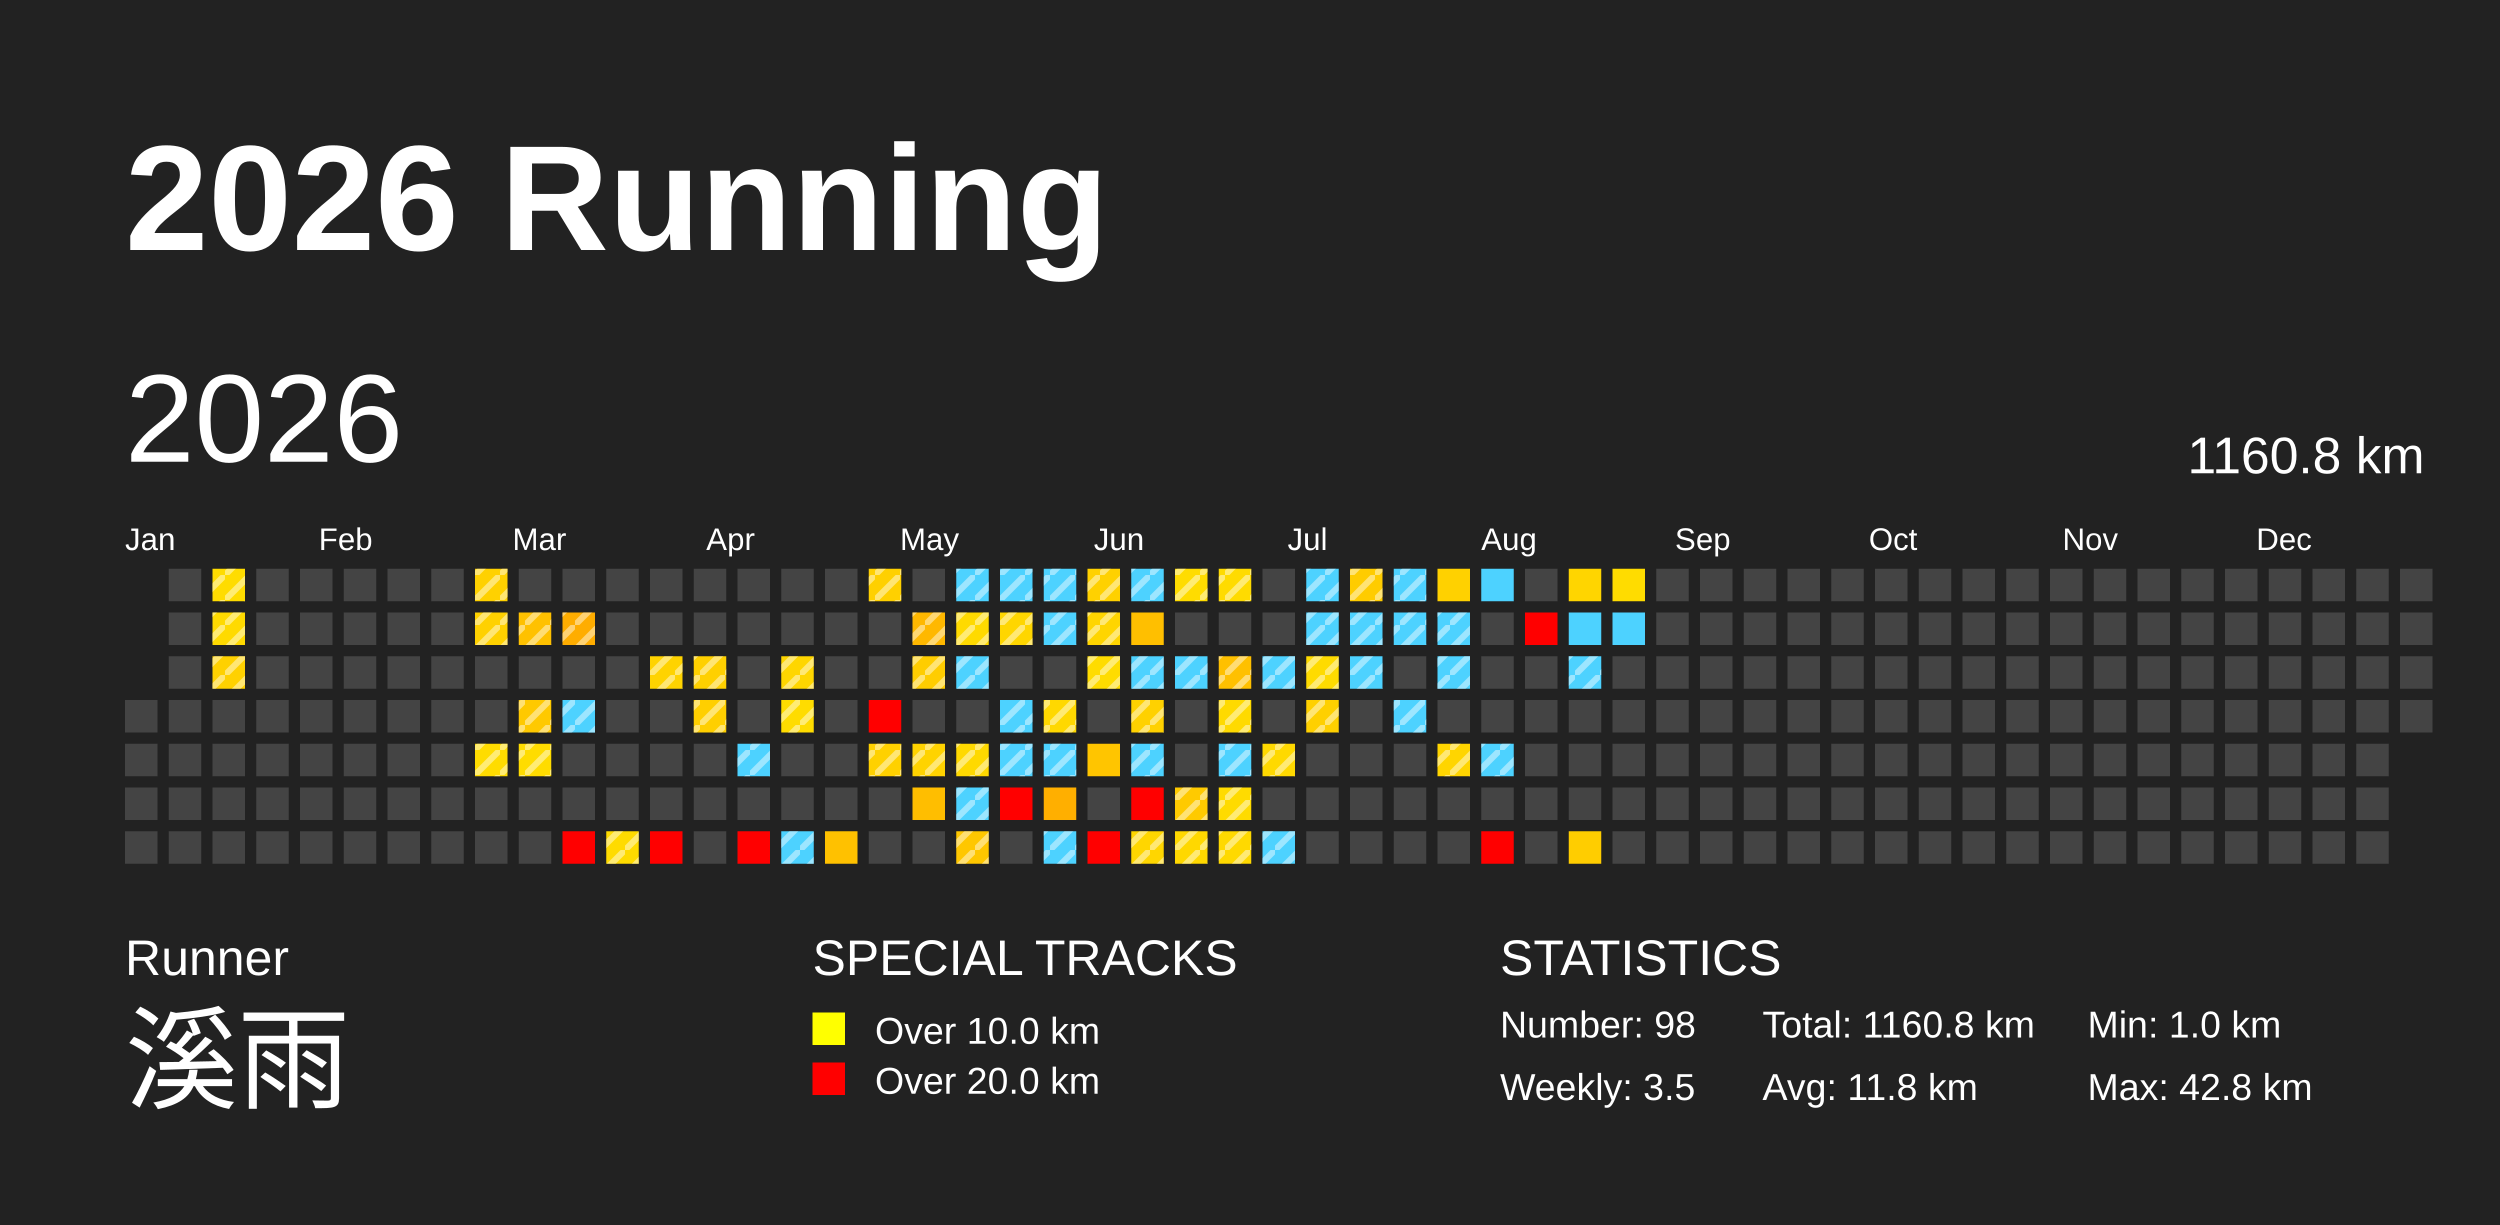
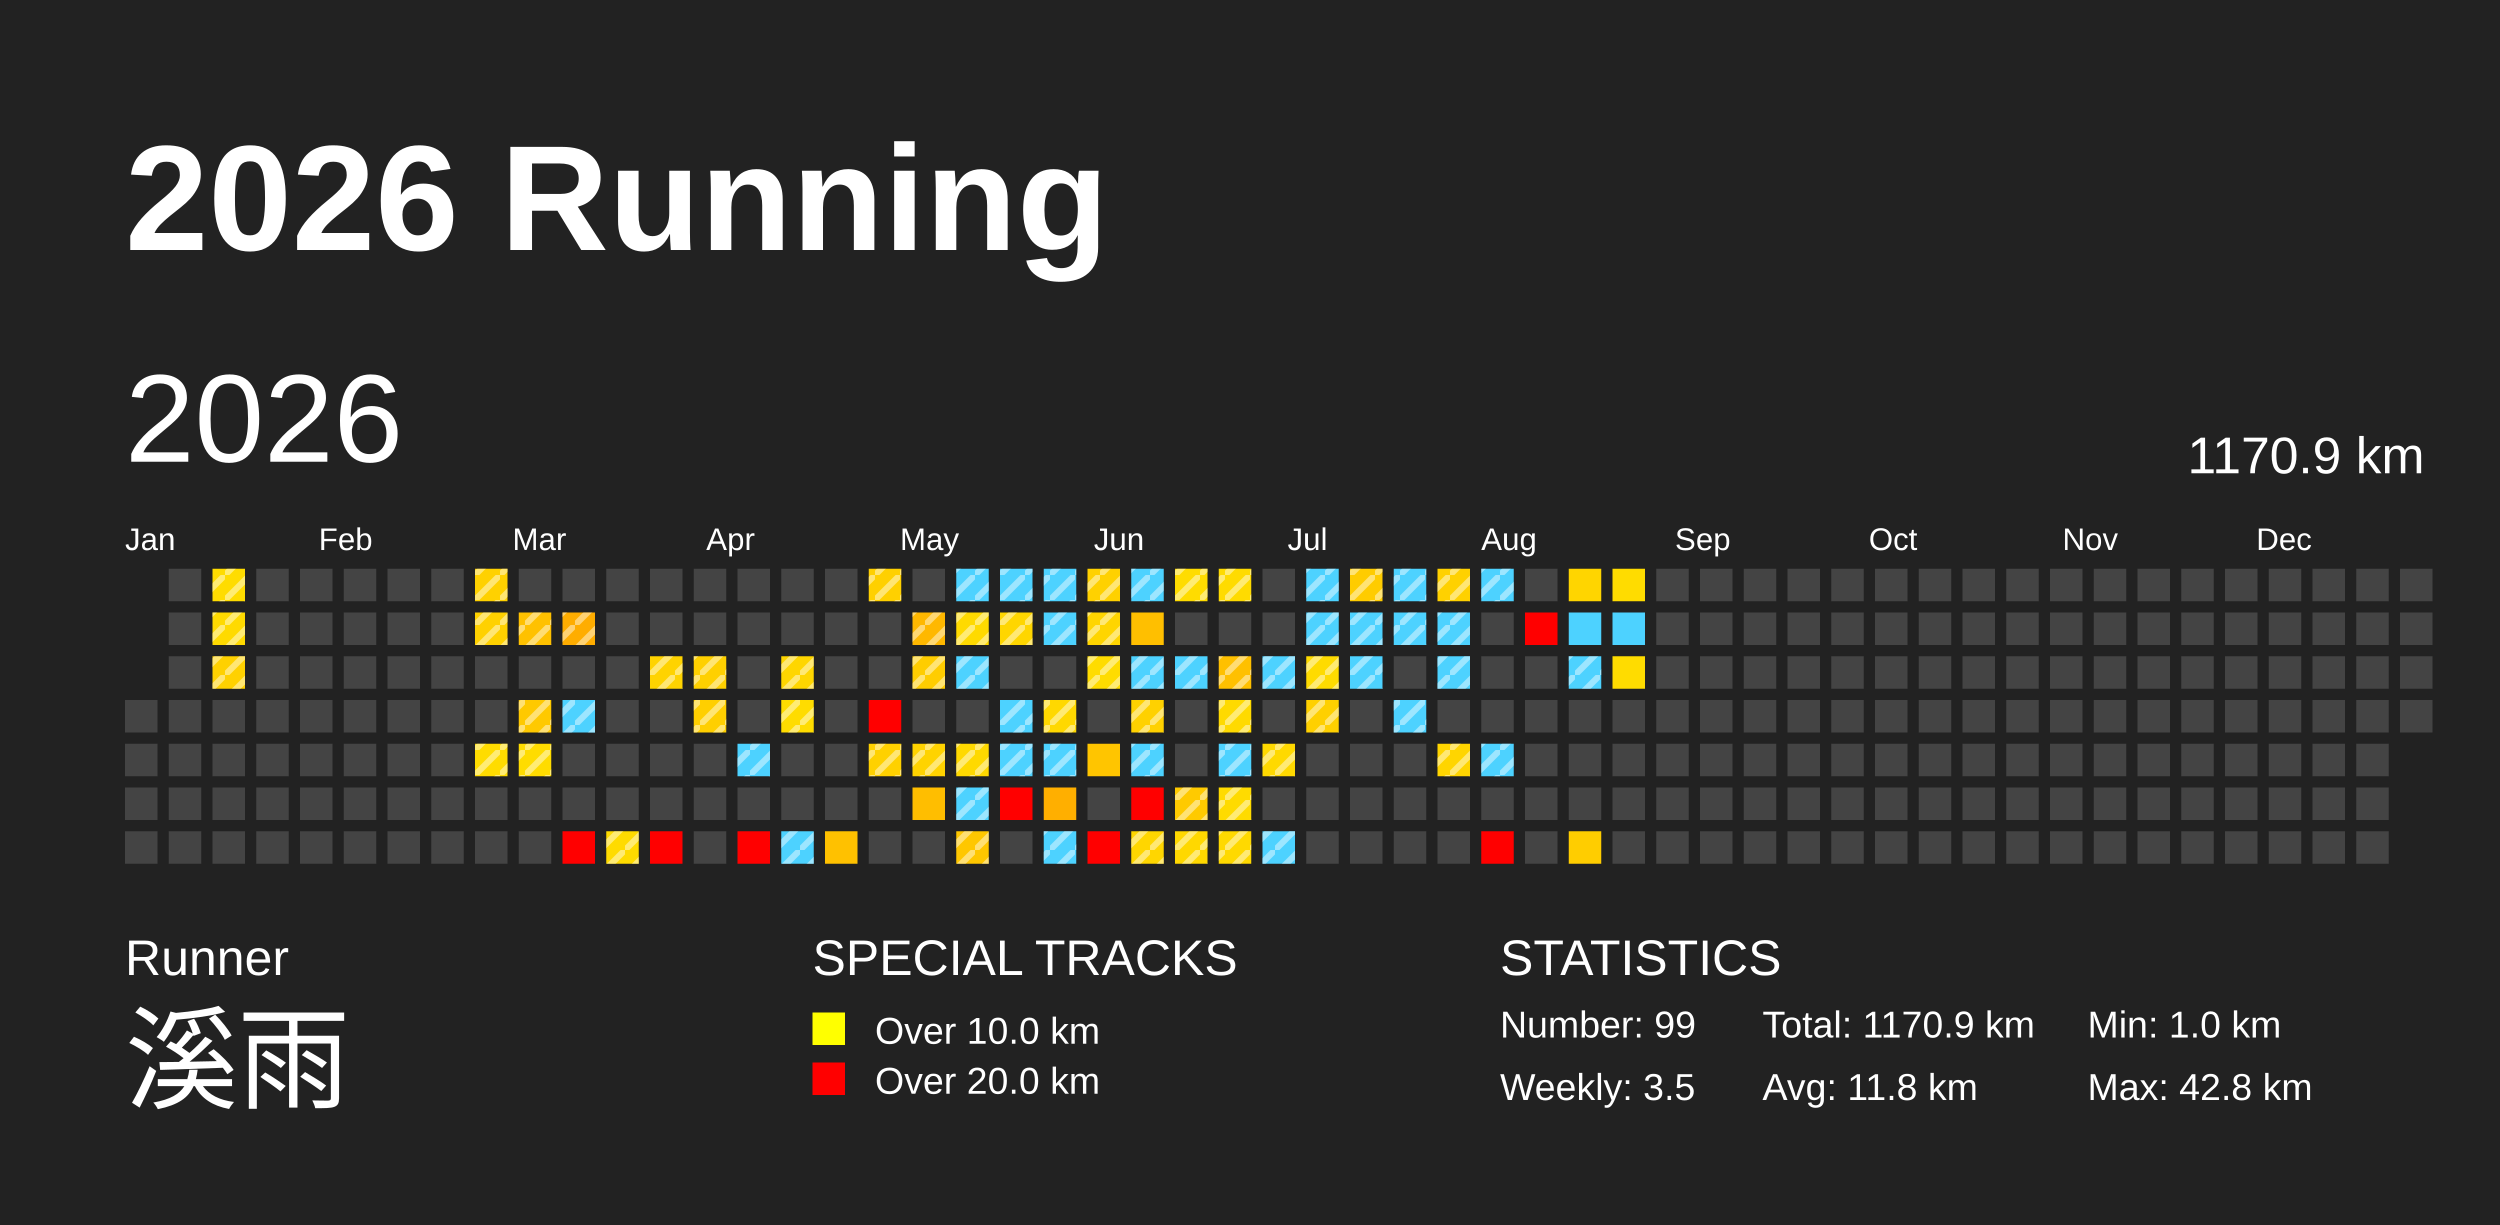
<svg xmlns="http://www.w3.org/2000/svg" baseProfile="full" height="98mm" version="1.1" viewBox="0,0,200,98" width="200mm">
  <defs>
    <pattern height="2" id="indoor-stripe" patternUnits="userSpaceOnUse" width="2">
      <line stroke="white" stroke-opacity="0.45" stroke-width="0.5" x1="0" x2="2" y1="2" y2="0" />
    </pattern>
  </defs>
  <rect fill="#222222" height="98" width="200" x="0" y="0" />
  <text fill="#FFFFFF" style="font-size:12px; font-family:Arial; font-weight:bold;" x="10" y="20">2026 Running</text>
  <text fill="#FFFFFF" style="font-size:4px; font-family:Arial" x="10" y="78">Runner</text>
  <text fill="#FFFFFF" style="font-size:9px; font-family:Arial" x="10" y="88">溪雨</text>
  <text fill="#FFFFFF" style="font-size:4px; font-family:Arial" x="65" y="78">SPECIAL TRACKS</text>
  <rect fill="yellow" height="2.6" width="2.6" x="65" y="81" />
  <text fill="#FFFFFF" style="font-size:3px; font-family:Arial" x="70" y="83.5">Over 10.0 km</text>
  <rect fill="red" height="2.6" width="2.6" x="65" y="85" />
  <text fill="#FFFFFF" style="font-size:3px; font-family:Arial" x="70" y="87.5">Over 20.0 km</text>
  <text fill="#FFFFFF" style="font-size:4px; font-family:Arial" x="120" y="78">STATISTICS</text>
-   <text fill="#FFFFFF" style="font-size:3px; font-family:Arial" x="120" y="83">Number: 98</text>
+   <text fill="#FFFFFF" style="font-size:3px; font-family:Arial" x="120" y="83">Number: 99</text>
  <text fill="#FFFFFF" style="font-size:3px; font-family:Arial" x="120" y="88">Weekly: 3.5</text>
-   <text fill="#FFFFFF" style="font-size:3px; font-family:Arial" x="141" y="83">Total: 1160.8 km</text>
+   <text fill="#FFFFFF" style="font-size:3px; font-family:Arial" x="141" y="83">Total: 1170.9 km</text>
  <text fill="#FFFFFF" style="font-size:3px; font-family:Arial" x="141" y="88">Avg: 11.8 km</text>
  <text fill="#FFFFFF" style="font-size:3px; font-family:Arial" x="167" y="83">Min: 1.0 km</text>
  <text fill="#FFFFFF" style="font-size:3px; font-family:Arial" x="167" y="88">Max: 42.8 km</text>
  <text dominant-baseline="hanging" fill="#FFFFFF" style="font-size:10.0px; font-family:Arial;" x="10" y="30">2026</text>
-   <text dominant-baseline="hanging" fill="#FFFFFF" style="font-size:4.125px; font-family:Arial;" x="175" y="35">1160.8 km</text>
+   <text dominant-baseline="hanging" fill="#FFFFFF" style="font-size:4.125px; font-family:Arial;" x="175" y="35">1170.9 km</text>
  <text fill="#FFFFFF" style="font-size:2.5px; font-family:Arial" x="10.0" y="44">Jan</text>
  <text fill="#FFFFFF" style="font-size:2.5px; font-family:Arial" x="25.5" y="44">Feb</text>
  <text fill="#FFFFFF" style="font-size:2.5px; font-family:Arial" x="41.0" y="44">Mar</text>
  <text fill="#FFFFFF" style="font-size:2.5px; font-family:Arial" x="56.5" y="44">Apr</text>
  <text fill="#FFFFFF" style="font-size:2.5px; font-family:Arial" x="72.0" y="44">May</text>
  <text fill="#FFFFFF" style="font-size:2.5px; font-family:Arial" x="87.5" y="44">Jun</text>
  <text fill="#FFFFFF" style="font-size:2.5px; font-family:Arial" x="103.0" y="44">Jul</text>
  <text fill="#FFFFFF" style="font-size:2.5px; font-family:Arial" x="118.5" y="44">Aug</text>
  <text fill="#FFFFFF" style="font-size:2.5px; font-family:Arial" x="134.0" y="44">Sep</text>
  <text fill="#FFFFFF" style="font-size:2.5px; font-family:Arial" x="149.5" y="44">Oct</text>
  <text fill="#FFFFFF" style="font-size:2.5px; font-family:Arial" x="165.0" y="44">Nov</text>
  <text fill="#FFFFFF" style="font-size:2.5px; font-family:Arial" x="180.5" y="44">Dec</text>
  <rect fill="#444444" height="2.6" width="2.6" x="10.0" y="56.0" />
  <rect fill="#444444" height="2.6" width="2.6" x="10.0" y="59.5" />
  <rect fill="#444444" height="2.6" width="2.6" x="10.0" y="63.0" />
  <rect fill="#444444" height="2.6" width="2.6" x="10.0" y="66.5" />
  <rect fill="#444444" height="2.6" width="2.6" x="13.5" y="45.5" />
  <rect fill="#444444" height="2.6" width="2.6" x="13.5" y="49.0" />
  <rect fill="#444444" height="2.6" width="2.6" x="13.5" y="52.5" />
  <rect fill="#444444" height="2.6" width="2.6" x="13.5" y="56.0" />
  <rect fill="#444444" height="2.6" width="2.6" x="13.5" y="59.5" />
  <rect fill="#444444" height="2.6" width="2.6" x="13.5" y="63.0" />
  <rect fill="#444444" height="2.6" width="2.6" x="13.5" y="66.5" />
  <rect fill="#ffdc00" height="2.6" width="2.6" x="17.0" y="45.5" />
  <rect fill="url(#indoor-stripe)" height="2.6" style="pointer-events: none;" width="2.6" x="17.0" y="45.5" />
  <rect fill="#ffda00" height="2.6" width="2.6" x="17.0" y="49.0" />
  <rect fill="url(#indoor-stripe)" height="2.6" style="pointer-events: none;" width="2.6" x="17.0" y="49.0" />
  <rect fill="#ffd100" height="2.6" width="2.6" x="17.0" y="52.5" />
  <rect fill="url(#indoor-stripe)" height="2.6" style="pointer-events: none;" width="2.6" x="17.0" y="52.5" />
  <rect fill="#444444" height="2.6" width="2.6" x="17.0" y="56.0" />
  <rect fill="#444444" height="2.6" width="2.6" x="17.0" y="59.5" />
  <rect fill="#444444" height="2.6" width="2.6" x="17.0" y="63.0" />
  <rect fill="#444444" height="2.6" width="2.6" x="17.0" y="66.5" />
  <rect fill="#444444" height="2.6" width="2.6" x="20.5" y="45.5" />
  <rect fill="#444444" height="2.6" width="2.6" x="20.5" y="49.0" />
  <rect fill="#444444" height="2.6" width="2.6" x="20.5" y="52.5" />
  <rect fill="#444444" height="2.6" width="2.6" x="20.5" y="56.0" />
  <rect fill="#444444" height="2.6" width="2.6" x="20.5" y="59.5" />
  <rect fill="#444444" height="2.6" width="2.6" x="20.5" y="63.0" />
  <rect fill="#444444" height="2.6" width="2.6" x="20.5" y="66.5" />
  <rect fill="#444444" height="2.6" width="2.6" x="24.0" y="45.5" />
  <rect fill="#444444" height="2.6" width="2.6" x="24.0" y="49.0" />
  <rect fill="#444444" height="2.6" width="2.6" x="24.0" y="52.5" />
  <rect fill="#444444" height="2.6" width="2.6" x="24.0" y="56.0" />
  <rect fill="#444444" height="2.6" width="2.6" x="24.0" y="59.5" />
  <rect fill="#444444" height="2.6" width="2.6" x="24.0" y="63.0" />
  <rect fill="#444444" height="2.6" width="2.6" x="24.0" y="66.5" />
  <rect fill="#444444" height="2.6" width="2.6" x="27.5" y="45.5" />
  <rect fill="#444444" height="2.6" width="2.6" x="27.5" y="49.0" />
  <rect fill="#444444" height="2.6" width="2.6" x="27.5" y="52.5" />
  <rect fill="#444444" height="2.6" width="2.6" x="27.5" y="56.0" />
  <rect fill="#444444" height="2.6" width="2.6" x="27.5" y="59.5" />
  <rect fill="#444444" height="2.6" width="2.6" x="27.5" y="63.0" />
  <rect fill="#444444" height="2.6" width="2.6" x="27.5" y="66.5" />
  <rect fill="#444444" height="2.6" width="2.6" x="31.0" y="45.5" />
  <rect fill="#444444" height="2.6" width="2.6" x="31.0" y="49.0" />
  <rect fill="#444444" height="2.6" width="2.6" x="31.0" y="52.5" />
  <rect fill="#444444" height="2.6" width="2.6" x="31.0" y="56.0" />
  <rect fill="#444444" height="2.6" width="2.6" x="31.0" y="59.5" />
  <rect fill="#444444" height="2.6" width="2.6" x="31.0" y="63.0" />
  <rect fill="#444444" height="2.6" width="2.6" x="31.0" y="66.5" />
  <rect fill="#444444" height="2.6" width="2.6" x="34.5" y="45.5" />
  <rect fill="#444444" height="2.6" width="2.6" x="34.5" y="49.0" />
  <rect fill="#444444" height="2.6" width="2.6" x="34.5" y="52.5" />
  <rect fill="#444444" height="2.6" width="2.6" x="34.5" y="56.0" />
  <rect fill="#444444" height="2.6" width="2.6" x="34.5" y="59.5" />
  <rect fill="#444444" height="2.6" width="2.6" x="34.5" y="63.0" />
  <rect fill="#444444" height="2.6" width="2.6" x="34.5" y="66.5" />
  <rect fill="#ffd100" height="2.6" width="2.6" x="38.0" y="45.5" />
  <rect fill="url(#indoor-stripe)" height="2.6" style="pointer-events: none;" width="2.6" x="38.0" y="45.5" />
  <rect fill="#ffd100" height="2.6" width="2.6" x="38.0" y="49.0" />
  <rect fill="url(#indoor-stripe)" height="2.6" style="pointer-events: none;" width="2.6" x="38.0" y="49.0" />
  <rect fill="#444444" height="2.6" width="2.6" x="38.0" y="52.5" />
  <rect fill="#444444" height="2.6" width="2.6" x="38.0" y="56.0" />
  <rect fill="#ffdc00" height="2.6" width="2.6" x="38.0" y="59.5" />
  <rect fill="url(#indoor-stripe)" height="2.6" style="pointer-events: none;" width="2.6" x="38.0" y="59.5" />
  <rect fill="#444444" height="2.6" width="2.6" x="38.0" y="63.0" />
  <rect fill="#444444" height="2.6" width="2.6" x="38.0" y="66.5" />
  <rect fill="#444444" height="2.6" width="2.6" x="41.5" y="45.5" />
  <rect fill="#ffc100" height="2.6" width="2.6" x="41.5" y="49.0" />
  <rect fill="url(#indoor-stripe)" height="2.6" style="pointer-events: none;" width="2.6" x="41.5" y="49.0" />
  <rect fill="#444444" height="2.6" width="2.6" x="41.5" y="52.5" />
  <rect fill="#ffc900" height="2.6" width="2.6" x="41.5" y="56.0" />
  <rect fill="url(#indoor-stripe)" height="2.6" style="pointer-events: none;" width="2.6" x="41.5" y="56.0" />
  <rect fill="#ffdc00" height="2.6" width="2.6" x="41.5" y="59.5" />
  <rect fill="url(#indoor-stripe)" height="2.6" style="pointer-events: none;" width="2.6" x="41.5" y="59.5" />
  <rect fill="#444444" height="2.6" width="2.6" x="41.5" y="63.0" />
  <rect fill="#444444" height="2.6" width="2.6" x="41.5" y="66.5" />
  <rect fill="#444444" height="2.6" width="2.6" x="45.0" y="45.5" />
  <rect fill="#ffad00" height="2.6" width="2.6" x="45.0" y="49.0" />
  <rect fill="url(#indoor-stripe)" height="2.6" style="pointer-events: none;" width="2.6" x="45.0" y="49.0" />
  <rect fill="#444444" height="2.6" width="2.6" x="45.0" y="52.5" />
  <rect fill="#4dd2ff" height="2.6" width="2.6" x="45.0" y="56.0" />
  <rect fill="url(#indoor-stripe)" height="2.6" style="pointer-events: none;" width="2.6" x="45.0" y="56.0" />
  <rect fill="#444444" height="2.6" width="2.6" x="45.0" y="59.5" />
  <rect fill="#444444" height="2.6" width="2.6" x="45.0" y="63.0" />
  <rect fill="red" height="2.6" width="2.6" x="45.0" y="66.5" />
  <rect fill="#444444" height="2.6" width="2.6" x="48.5" y="45.5" />
  <rect fill="#444444" height="2.6" width="2.6" x="48.5" y="49.0" />
  <rect fill="#444444" height="2.6" width="2.6" x="48.5" y="52.5" />
  <rect fill="#444444" height="2.6" width="2.6" x="48.5" y="56.0" />
  <rect fill="#444444" height="2.6" width="2.6" x="48.5" y="59.5" />
  <rect fill="#444444" height="2.6" width="2.6" x="48.5" y="63.0" />
  <rect fill="#ffdb00" height="2.6" width="2.6" x="48.5" y="66.5" />
  <rect fill="url(#indoor-stripe)" height="2.6" style="pointer-events: none;" width="2.6" x="48.5" y="66.5" />
  <rect fill="#444444" height="2.6" width="2.6" x="52.0" y="45.5" />
  <rect fill="#444444" height="2.6" width="2.6" x="52.0" y="49.0" />
  <rect fill="#ffd300" height="2.6" width="2.6" x="52.0" y="52.5" />
  <rect fill="url(#indoor-stripe)" height="2.6" style="pointer-events: none;" width="2.6" x="52.0" y="52.5" />
  <rect fill="#444444" height="2.6" width="2.6" x="52.0" y="56.0" />
  <rect fill="#444444" height="2.6" width="2.6" x="52.0" y="59.5" />
  <rect fill="#444444" height="2.6" width="2.6" x="52.0" y="63.0" />
  <rect fill="red" height="2.6" width="2.6" x="52.0" y="66.5" />
  <rect fill="#444444" height="2.6" width="2.6" x="55.5" y="45.5" />
  <rect fill="#444444" height="2.6" width="2.6" x="55.5" y="49.0" />
  <rect fill="#ffd000" height="2.6" width="2.6" x="55.5" y="52.5" />
  <rect fill="url(#indoor-stripe)" height="2.6" style="pointer-events: none;" width="2.6" x="55.5" y="52.5" />
  <rect fill="#ffcf00" height="2.6" width="2.6" x="55.5" y="56.0" />
  <rect fill="url(#indoor-stripe)" height="2.6" style="pointer-events: none;" width="2.6" x="55.5" y="56.0" />
  <rect fill="#444444" height="2.6" width="2.6" x="55.5" y="59.5" />
  <rect fill="#444444" height="2.6" width="2.6" x="55.5" y="63.0" />
  <rect fill="#444444" height="2.6" width="2.6" x="55.5" y="66.5" />
  <rect fill="#444444" height="2.6" width="2.6" x="59.0" y="45.5" />
  <rect fill="#444444" height="2.6" width="2.6" x="59.0" y="49.0" />
  <rect fill="#444444" height="2.6" width="2.6" x="59.0" y="52.5" />
  <rect fill="#444444" height="2.6" width="2.6" x="59.0" y="56.0" />
  <rect fill="#4dd2ff" height="2.6" width="2.6" x="59.0" y="59.5" />
  <rect fill="url(#indoor-stripe)" height="2.6" style="pointer-events: none;" width="2.6" x="59.0" y="59.5" />
  <rect fill="#444444" height="2.6" width="2.6" x="59.0" y="63.0" />
  <rect fill="red" height="2.6" width="2.6" x="59.0" y="66.5" />
  <rect fill="#444444" height="2.6" width="2.6" x="62.5" y="45.5" />
  <rect fill="#444444" height="2.6" width="2.6" x="62.5" y="49.0" />
  <rect fill="#ffd600" height="2.6" width="2.6" x="62.5" y="52.5" />
  <rect fill="url(#indoor-stripe)" height="2.6" style="pointer-events: none;" width="2.6" x="62.5" y="52.5" />
  <rect fill="#ffdc00" height="2.6" width="2.6" x="62.5" y="56.0" />
  <rect fill="url(#indoor-stripe)" height="2.6" style="pointer-events: none;" width="2.6" x="62.5" y="56.0" />
  <rect fill="#444444" height="2.6" width="2.6" x="62.5" y="59.5" />
  <rect fill="#444444" height="2.6" width="2.6" x="62.5" y="63.0" />
  <rect fill="#4dd2ff" height="2.6" width="2.6" x="62.5" y="66.5" />
  <rect fill="url(#indoor-stripe)" height="2.6" style="pointer-events: none;" width="2.6" x="62.5" y="66.5" />
  <rect fill="#444444" height="2.6" width="2.6" x="66.0" y="45.5" />
  <rect fill="#444444" height="2.6" width="2.6" x="66.0" y="49.0" />
  <rect fill="#444444" height="2.6" width="2.6" x="66.0" y="52.5" />
  <rect fill="#444444" height="2.6" width="2.6" x="66.0" y="56.0" />
  <rect fill="#444444" height="2.6" width="2.6" x="66.0" y="59.5" />
  <rect fill="#444444" height="2.6" width="2.6" x="66.0" y="63.0" />
  <rect fill="#ffc100" height="2.6" width="2.6" x="66.0" y="66.5" />
  <rect fill="#ffd000" height="2.6" width="2.6" x="69.5" y="45.5" />
  <rect fill="url(#indoor-stripe)" height="2.6" style="pointer-events: none;" width="2.6" x="69.5" y="45.5" />
  <rect fill="#444444" height="2.6" width="2.6" x="69.5" y="49.0" />
  <rect fill="#444444" height="2.6" width="2.6" x="69.5" y="52.5" />
  <rect fill="red" height="2.6" width="2.6" x="69.5" y="56.0" />
  <rect fill="#ffd100" height="2.6" width="2.6" x="69.5" y="59.5" />
  <rect fill="url(#indoor-stripe)" height="2.6" style="pointer-events: none;" width="2.6" x="69.5" y="59.5" />
  <rect fill="#444444" height="2.6" width="2.6" x="69.5" y="63.0" />
  <rect fill="#444444" height="2.6" width="2.6" x="69.5" y="66.5" />
  <rect fill="#444444" height="2.6" width="2.6" x="73.0" y="45.5" />
  <rect fill="#ffb800" height="2.6" width="2.6" x="73.0" y="49.0" />
  <rect fill="url(#indoor-stripe)" height="2.6" style="pointer-events: none;" width="2.6" x="73.0" y="49.0" />
  <rect fill="#ffcd00" height="2.6" width="2.6" x="73.0" y="52.5" />
  <rect fill="url(#indoor-stripe)" height="2.6" style="pointer-events: none;" width="2.6" x="73.0" y="52.5" />
  <rect fill="#444444" height="2.6" width="2.6" x="73.0" y="56.0" />
  <rect fill="#ffd300" height="2.6" width="2.6" x="73.0" y="59.5" />
  <rect fill="url(#indoor-stripe)" height="2.6" style="pointer-events: none;" width="2.6" x="73.0" y="59.5" />
  <rect fill="#ffbe00" height="2.6" width="2.6" x="73.0" y="63.0" />
  <rect fill="#444444" height="2.6" width="2.6" x="73.0" y="66.5" />
  <rect fill="#4dd2ff" height="2.6" width="2.6" x="76.5" y="45.5" />
  <rect fill="url(#indoor-stripe)" height="2.6" style="pointer-events: none;" width="2.6" x="76.5" y="45.5" />
  <rect fill="#ffda00" height="2.6" width="2.6" x="76.5" y="49.0" />
  <rect fill="url(#indoor-stripe)" height="2.6" style="pointer-events: none;" width="2.6" x="76.5" y="49.0" />
  <rect fill="#4dd2ff" height="2.6" width="2.6" x="76.5" y="52.5" />
  <rect fill="url(#indoor-stripe)" height="2.6" style="pointer-events: none;" width="2.6" x="76.5" y="52.5" />
  <rect fill="#444444" height="2.6" width="2.6" x="76.5" y="56.0" />
  <rect fill="#ffd900" height="2.6" width="2.6" x="76.5" y="59.5" />
  <rect fill="url(#indoor-stripe)" height="2.6" style="pointer-events: none;" width="2.6" x="76.5" y="59.5" />
  <rect fill="#4dd2ff" height="2.6" width="2.6" x="76.5" y="63.0" />
  <rect fill="url(#indoor-stripe)" height="2.6" style="pointer-events: none;" width="2.6" x="76.5" y="63.0" />
  <rect fill="#ffc700" height="2.6" width="2.6" x="76.5" y="66.5" />
  <rect fill="url(#indoor-stripe)" height="2.6" style="pointer-events: none;" width="2.6" x="76.5" y="66.5" />
  <rect fill="#4dd2ff" height="2.6" width="2.6" x="80.0" y="45.5" />
  <rect fill="url(#indoor-stripe)" height="2.6" style="pointer-events: none;" width="2.6" x="80.0" y="45.5" />
  <rect fill="#ffd600" height="2.6" width="2.6" x="80.0" y="49.0" />
  <rect fill="url(#indoor-stripe)" height="2.6" style="pointer-events: none;" width="2.6" x="80.0" y="49.0" />
  <rect fill="#444444" height="2.6" width="2.6" x="80.0" y="52.5" />
  <rect fill="#4dd2ff" height="2.6" width="2.6" x="80.0" y="56.0" />
  <rect fill="url(#indoor-stripe)" height="2.6" style="pointer-events: none;" width="2.6" x="80.0" y="56.0" />
  <rect fill="#4dd2ff" height="2.6" width="2.6" x="80.0" y="59.5" />
  <rect fill="url(#indoor-stripe)" height="2.6" style="pointer-events: none;" width="2.6" x="80.0" y="59.5" />
  <rect fill="red" height="2.6" width="2.6" x="80.0" y="63.0" />
  <rect fill="#444444" height="2.6" width="2.6" x="80.0" y="66.5" />
  <rect fill="#4dd2ff" height="2.6" width="2.6" x="83.5" y="45.5" />
  <rect fill="url(#indoor-stripe)" height="2.6" style="pointer-events: none;" width="2.6" x="83.5" y="45.5" />
  <rect fill="#4dd2ff" height="2.6" width="2.6" x="83.5" y="49.0" />
  <rect fill="url(#indoor-stripe)" height="2.6" style="pointer-events: none;" width="2.6" x="83.5" y="49.0" />
  <rect fill="#444444" height="2.6" width="2.6" x="83.5" y="52.5" />
  <rect fill="#ffd800" height="2.6" width="2.6" x="83.5" y="56.0" />
  <rect fill="url(#indoor-stripe)" height="2.6" style="pointer-events: none;" width="2.6" x="83.5" y="56.0" />
  <rect fill="#4dd2ff" height="2.6" width="2.6" x="83.5" y="59.5" />
  <rect fill="url(#indoor-stripe)" height="2.6" style="pointer-events: none;" width="2.6" x="83.5" y="59.5" />
  <rect fill="#ffaf00" height="2.6" width="2.6" x="83.5" y="63.0" />
  <rect fill="#4dd2ff" height="2.6" width="2.6" x="83.5" y="66.5" />
  <rect fill="url(#indoor-stripe)" height="2.6" style="pointer-events: none;" width="2.6" x="83.5" y="66.5" />
  <rect fill="#ffd100" height="2.6" width="2.6" x="87.0" y="45.5" />
  <rect fill="url(#indoor-stripe)" height="2.6" style="pointer-events: none;" width="2.6" x="87.0" y="45.5" />
  <rect fill="#ffd500" height="2.6" width="2.6" x="87.0" y="49.0" />
  <rect fill="url(#indoor-stripe)" height="2.6" style="pointer-events: none;" width="2.6" x="87.0" y="49.0" />
  <rect fill="#ffdc00" height="2.6" width="2.6" x="87.0" y="52.5" />
  <rect fill="url(#indoor-stripe)" height="2.6" style="pointer-events: none;" width="2.6" x="87.0" y="52.5" />
  <rect fill="#444444" height="2.6" width="2.6" x="87.0" y="56.0" />
  <rect fill="#ffc500" height="2.6" width="2.6" x="87.0" y="59.5" />
  <rect fill="#444444" height="2.6" width="2.6" x="87.0" y="63.0" />
  <rect fill="red" height="2.6" width="2.6" x="87.0" y="66.5" />
  <rect fill="#4dd2ff" height="2.6" width="2.6" x="90.5" y="45.5" />
  <rect fill="url(#indoor-stripe)" height="2.6" style="pointer-events: none;" width="2.6" x="90.5" y="45.5" />
  <rect fill="#ffbf00" height="2.6" width="2.6" x="90.5" y="49.0" />
  <rect fill="#4dd2ff" height="2.6" width="2.6" x="90.5" y="52.5" />
  <rect fill="url(#indoor-stripe)" height="2.6" style="pointer-events: none;" width="2.6" x="90.5" y="52.5" />
  <rect fill="#ffd100" height="2.6" width="2.6" x="90.5" y="56.0" />
  <rect fill="url(#indoor-stripe)" height="2.6" style="pointer-events: none;" width="2.6" x="90.5" y="56.0" />
  <rect fill="#4dd2ff" height="2.6" width="2.6" x="90.5" y="59.5" />
  <rect fill="url(#indoor-stripe)" height="2.6" style="pointer-events: none;" width="2.6" x="90.5" y="59.5" />
  <rect fill="red" height="2.6" width="2.6" x="90.5" y="63.0" />
  <rect fill="#ffd600" height="2.6" width="2.6" x="90.5" y="66.5" />
  <rect fill="url(#indoor-stripe)" height="2.6" style="pointer-events: none;" width="2.6" x="90.5" y="66.5" />
  <rect fill="#ffdc00" height="2.6" width="2.6" x="94.0" y="45.5" />
  <rect fill="url(#indoor-stripe)" height="2.6" style="pointer-events: none;" width="2.6" x="94.0" y="45.5" />
  <rect fill="#444444" height="2.6" width="2.6" x="94.0" y="49.0" />
  <rect fill="#4dd2ff" height="2.6" width="2.6" x="94.0" y="52.5" />
  <rect fill="url(#indoor-stripe)" height="2.6" style="pointer-events: none;" width="2.6" x="94.0" y="52.5" />
  <rect fill="#444444" height="2.6" width="2.6" x="94.0" y="56.0" />
  <rect fill="#444444" height="2.6" width="2.6" x="94.0" y="59.5" />
  <rect fill="#ffca00" height="2.6" width="2.6" x="94.0" y="63.0" />
  <rect fill="url(#indoor-stripe)" height="2.6" style="pointer-events: none;" width="2.6" x="94.0" y="63.0" />
  <rect fill="#ffd800" height="2.6" width="2.6" x="94.0" y="66.5" />
  <rect fill="url(#indoor-stripe)" height="2.6" style="pointer-events: none;" width="2.6" x="94.0" y="66.5" />
  <rect fill="#ffdb00" height="2.6" width="2.6" x="97.5" y="45.5" />
  <rect fill="url(#indoor-stripe)" height="2.6" style="pointer-events: none;" width="2.6" x="97.5" y="45.5" />
  <rect fill="#444444" height="2.6" width="2.6" x="97.5" y="49.0" />
  <rect fill="#ffc000" height="2.6" width="2.6" x="97.5" y="52.5" />
  <rect fill="url(#indoor-stripe)" height="2.6" style="pointer-events: none;" width="2.6" x="97.5" y="52.5" />
  <rect fill="#ffda00" height="2.6" width="2.6" x="97.5" y="56.0" />
  <rect fill="url(#indoor-stripe)" height="2.6" style="pointer-events: none;" width="2.6" x="97.5" y="56.0" />
  <rect fill="#4dd2ff" height="2.6" width="2.6" x="97.5" y="59.5" />
  <rect fill="url(#indoor-stripe)" height="2.6" style="pointer-events: none;" width="2.6" x="97.5" y="59.5" />
  <rect fill="#ffdb00" height="2.6" width="2.6" x="97.5" y="63.0" />
  <rect fill="url(#indoor-stripe)" height="2.6" style="pointer-events: none;" width="2.6" x="97.5" y="63.0" />
  <rect fill="#ffd900" height="2.6" width="2.6" x="97.5" y="66.5" />
  <rect fill="url(#indoor-stripe)" height="2.6" style="pointer-events: none;" width="2.6" x="97.5" y="66.5" />
  <rect fill="#444444" height="2.6" width="2.6" x="101.0" y="45.5" />
  <rect fill="#444444" height="2.6" width="2.6" x="101.0" y="49.0" />
  <rect fill="#4dd2ff" height="2.6" width="2.6" x="101.0" y="52.5" />
  <rect fill="url(#indoor-stripe)" height="2.6" style="pointer-events: none;" width="2.6" x="101.0" y="52.5" />
  <rect fill="#444444" height="2.6" width="2.6" x="101.0" y="56.0" />
  <rect fill="#ffd900" height="2.6" width="2.6" x="101.0" y="59.5" />
  <rect fill="url(#indoor-stripe)" height="2.6" style="pointer-events: none;" width="2.6" x="101.0" y="59.5" />
  <rect fill="#444444" height="2.6" width="2.6" x="101.0" y="63.0" />
  <rect fill="#4dd2ff" height="2.6" width="2.6" x="101.0" y="66.5" />
  <rect fill="url(#indoor-stripe)" height="2.6" style="pointer-events: none;" width="2.6" x="101.0" y="66.5" />
  <rect fill="#4dd2ff" height="2.6" width="2.6" x="104.5" y="45.5" />
  <rect fill="url(#indoor-stripe)" height="2.6" style="pointer-events: none;" width="2.6" x="104.5" y="45.5" />
  <rect fill="#4dd2ff" height="2.6" width="2.6" x="104.5" y="49.0" />
  <rect fill="url(#indoor-stripe)" height="2.6" style="pointer-events: none;" width="2.6" x="104.5" y="49.0" />
  <rect fill="#ffdb00" height="2.6" width="2.6" x="104.5" y="52.5" />
  <rect fill="url(#indoor-stripe)" height="2.6" style="pointer-events: none;" width="2.6" x="104.5" y="52.5" />
  <rect fill="#ffd000" height="2.6" width="2.6" x="104.5" y="56.0" />
  <rect fill="url(#indoor-stripe)" height="2.6" style="pointer-events: none;" width="2.6" x="104.5" y="56.0" />
  <rect fill="#444444" height="2.6" width="2.6" x="104.5" y="59.5" />
  <rect fill="#444444" height="2.6" width="2.6" x="104.5" y="63.0" />
  <rect fill="#444444" height="2.6" width="2.6" x="104.5" y="66.5" />
  <rect fill="#ffcc00" height="2.6" width="2.6" x="108.0" y="45.5" />
  <rect fill="url(#indoor-stripe)" height="2.6" style="pointer-events: none;" width="2.6" x="108.0" y="45.5" />
  <rect fill="#4dd2ff" height="2.6" width="2.6" x="108.0" y="49.0" />
  <rect fill="url(#indoor-stripe)" height="2.6" style="pointer-events: none;" width="2.6" x="108.0" y="49.0" />
  <rect fill="#4dd2ff" height="2.6" width="2.6" x="108.0" y="52.5" />
  <rect fill="url(#indoor-stripe)" height="2.6" style="pointer-events: none;" width="2.6" x="108.0" y="52.5" />
  <rect fill="#444444" height="2.6" width="2.6" x="108.0" y="56.0" />
  <rect fill="#444444" height="2.6" width="2.6" x="108.0" y="59.5" />
  <rect fill="#444444" height="2.6" width="2.6" x="108.0" y="63.0" />
  <rect fill="#444444" height="2.6" width="2.6" x="108.0" y="66.5" />
  <rect fill="#4dd2ff" height="2.6" width="2.6" x="111.5" y="45.5" />
  <rect fill="url(#indoor-stripe)" height="2.6" style="pointer-events: none;" width="2.6" x="111.5" y="45.5" />
  <rect fill="#4dd2ff" height="2.6" width="2.6" x="111.5" y="49.0" />
  <rect fill="url(#indoor-stripe)" height="2.6" style="pointer-events: none;" width="2.6" x="111.5" y="49.0" />
  <rect fill="#444444" height="2.6" width="2.6" x="111.5" y="52.5" />
  <rect fill="#4dd2ff" height="2.6" width="2.6" x="111.5" y="56.0" />
  <rect fill="url(#indoor-stripe)" height="2.6" style="pointer-events: none;" width="2.6" x="111.5" y="56.0" />
  <rect fill="#444444" height="2.6" width="2.6" x="111.5" y="59.5" />
  <rect fill="#444444" height="2.6" width="2.6" x="111.5" y="63.0" />
  <rect fill="#444444" height="2.6" width="2.6" x="111.5" y="66.5" />
  <rect fill="#ffd100" height="2.6" width="2.6" x="115.0" y="45.5" />
+   <rect fill="url(#indoor-stripe)" height="2.6" style="pointer-events: none;" width="2.6" x="115.0" y="45.5" />
  <rect fill="#4dd2ff" height="2.6" width="2.6" x="115.0" y="49.0" />
  <rect fill="url(#indoor-stripe)" height="2.6" style="pointer-events: none;" width="2.6" x="115.0" y="49.0" />
  <rect fill="#4dd2ff" height="2.6" width="2.6" x="115.0" y="52.5" />
  <rect fill="url(#indoor-stripe)" height="2.6" style="pointer-events: none;" width="2.6" x="115.0" y="52.5" />
  <rect fill="#444444" height="2.6" width="2.6" x="115.0" y="56.0" />
  <rect fill="#ffd500" height="2.6" width="2.6" x="115.0" y="59.5" />
  <rect fill="url(#indoor-stripe)" height="2.6" style="pointer-events: none;" width="2.6" x="115.0" y="59.5" />
  <rect fill="#444444" height="2.6" width="2.6" x="115.0" y="63.0" />
  <rect fill="#444444" height="2.6" width="2.6" x="115.0" y="66.5" />
  <rect fill="#4dd2ff" height="2.6" width="2.6" x="118.5" y="45.5" />
+   <rect fill="url(#indoor-stripe)" height="2.6" style="pointer-events: none;" width="2.6" x="118.5" y="45.5" />
  <rect fill="#444444" height="2.6" width="2.6" x="118.5" y="49.0" />
  <rect fill="#444444" height="2.6" width="2.6" x="118.5" y="52.5" />
  <rect fill="#444444" height="2.6" width="2.6" x="118.5" y="56.0" />
  <rect fill="#4dd2ff" height="2.6" width="2.6" x="118.5" y="59.5" />
  <rect fill="url(#indoor-stripe)" height="2.6" style="pointer-events: none;" width="2.6" x="118.5" y="59.5" />
  <rect fill="#444444" height="2.6" width="2.6" x="118.5" y="63.0" />
  <rect fill="red" height="2.6" width="2.6" x="118.5" y="66.5" />
  <rect fill="#444444" height="2.6" width="2.6" x="122.0" y="45.5" />
  <rect fill="red" height="2.6" width="2.6" x="122.0" y="49.0" />
  <rect fill="#444444" height="2.6" width="2.6" x="122.0" y="52.5" />
  <rect fill="#444444" height="2.6" width="2.6" x="122.0" y="56.0" />
  <rect fill="#444444" height="2.6" width="2.6" x="122.0" y="59.5" />
  <rect fill="#444444" height="2.6" width="2.6" x="122.0" y="63.0" />
  <rect fill="#444444" height="2.6" width="2.6" x="122.0" y="66.5" />
  <rect fill="#ffd500" height="2.6" width="2.6" x="125.5" y="45.5" />
  <rect fill="#4dd2ff" height="2.6" width="2.6" x="125.5" y="49.0" />
  <rect fill="#4dd2ff" height="2.6" width="2.6" x="125.5" y="52.5" />
  <rect fill="url(#indoor-stripe)" height="2.6" style="pointer-events: none;" width="2.6" x="125.5" y="52.5" />
  <rect fill="#444444" height="2.6" width="2.6" x="125.5" y="56.0" />
  <rect fill="#444444" height="2.6" width="2.6" x="125.5" y="59.5" />
  <rect fill="#444444" height="2.6" width="2.6" x="125.5" y="63.0" />
  <rect fill="#ffcd00" height="2.6" width="2.6" x="125.5" y="66.5" />
  <rect fill="#ffdc00" height="2.6" width="2.6" x="129.0" y="45.5" />
  <rect fill="#4dd2ff" height="2.6" width="2.6" x="129.0" y="49.0" />
-   <rect fill="#444444" height="2.6" width="2.6" x="129.0" y="52.5" />
+   <rect fill="#ffdc00" height="2.6" width="2.6" x="129.0" y="52.5" />
  <rect fill="#444444" height="2.6" width="2.6" x="129.0" y="56.0" />
  <rect fill="#444444" height="2.6" width="2.6" x="129.0" y="59.5" />
  <rect fill="#444444" height="2.6" width="2.6" x="129.0" y="63.0" />
  <rect fill="#444444" height="2.6" width="2.6" x="129.0" y="66.5" />
  <rect fill="#444444" height="2.6" width="2.6" x="132.5" y="45.5" />
  <rect fill="#444444" height="2.6" width="2.6" x="132.5" y="49.0" />
  <rect fill="#444444" height="2.6" width="2.6" x="132.5" y="52.5" />
  <rect fill="#444444" height="2.6" width="2.6" x="132.5" y="56.0" />
  <rect fill="#444444" height="2.6" width="2.6" x="132.5" y="59.5" />
  <rect fill="#444444" height="2.6" width="2.6" x="132.5" y="63.0" />
  <rect fill="#444444" height="2.6" width="2.6" x="132.5" y="66.5" />
  <rect fill="#444444" height="2.6" width="2.6" x="136.0" y="45.5" />
  <rect fill="#444444" height="2.6" width="2.6" x="136.0" y="49.0" />
  <rect fill="#444444" height="2.6" width="2.6" x="136.0" y="52.5" />
  <rect fill="#444444" height="2.6" width="2.6" x="136.0" y="56.0" />
  <rect fill="#444444" height="2.6" width="2.6" x="136.0" y="59.5" />
  <rect fill="#444444" height="2.6" width="2.6" x="136.0" y="63.0" />
  <rect fill="#444444" height="2.6" width="2.6" x="136.0" y="66.5" />
  <rect fill="#444444" height="2.6" width="2.6" x="139.5" y="45.5" />
  <rect fill="#444444" height="2.6" width="2.6" x="139.5" y="49.0" />
  <rect fill="#444444" height="2.6" width="2.6" x="139.5" y="52.5" />
  <rect fill="#444444" height="2.6" width="2.6" x="139.5" y="56.0" />
  <rect fill="#444444" height="2.6" width="2.6" x="139.5" y="59.5" />
  <rect fill="#444444" height="2.6" width="2.6" x="139.5" y="63.0" />
  <rect fill="#444444" height="2.6" width="2.6" x="139.5" y="66.5" />
  <rect fill="#444444" height="2.6" width="2.6" x="143.0" y="45.5" />
  <rect fill="#444444" height="2.6" width="2.6" x="143.0" y="49.0" />
  <rect fill="#444444" height="2.6" width="2.6" x="143.0" y="52.5" />
  <rect fill="#444444" height="2.6" width="2.6" x="143.0" y="56.0" />
  <rect fill="#444444" height="2.6" width="2.6" x="143.0" y="59.5" />
  <rect fill="#444444" height="2.6" width="2.6" x="143.0" y="63.0" />
  <rect fill="#444444" height="2.6" width="2.6" x="143.0" y="66.5" />
  <rect fill="#444444" height="2.6" width="2.6" x="146.5" y="45.5" />
  <rect fill="#444444" height="2.6" width="2.6" x="146.5" y="49.0" />
  <rect fill="#444444" height="2.6" width="2.6" x="146.5" y="52.5" />
  <rect fill="#444444" height="2.6" width="2.6" x="146.5" y="56.0" />
  <rect fill="#444444" height="2.6" width="2.6" x="146.5" y="59.5" />
  <rect fill="#444444" height="2.6" width="2.6" x="146.5" y="63.0" />
  <rect fill="#444444" height="2.6" width="2.6" x="146.5" y="66.5" />
  <rect fill="#444444" height="2.6" width="2.6" x="150.0" y="45.5" />
  <rect fill="#444444" height="2.6" width="2.6" x="150.0" y="49.0" />
  <rect fill="#444444" height="2.6" width="2.6" x="150.0" y="52.5" />
  <rect fill="#444444" height="2.6" width="2.6" x="150.0" y="56.0" />
  <rect fill="#444444" height="2.6" width="2.6" x="150.0" y="59.5" />
  <rect fill="#444444" height="2.6" width="2.6" x="150.0" y="63.0" />
  <rect fill="#444444" height="2.6" width="2.6" x="150.0" y="66.5" />
  <rect fill="#444444" height="2.6" width="2.6" x="153.5" y="45.5" />
  <rect fill="#444444" height="2.6" width="2.6" x="153.5" y="49.0" />
  <rect fill="#444444" height="2.6" width="2.6" x="153.5" y="52.5" />
  <rect fill="#444444" height="2.6" width="2.6" x="153.5" y="56.0" />
  <rect fill="#444444" height="2.6" width="2.6" x="153.5" y="59.5" />
  <rect fill="#444444" height="2.6" width="2.6" x="153.5" y="63.0" />
  <rect fill="#444444" height="2.6" width="2.6" x="153.5" y="66.5" />
  <rect fill="#444444" height="2.6" width="2.6" x="157.0" y="45.5" />
  <rect fill="#444444" height="2.6" width="2.6" x="157.0" y="49.0" />
  <rect fill="#444444" height="2.6" width="2.6" x="157.0" y="52.5" />
  <rect fill="#444444" height="2.6" width="2.6" x="157.0" y="56.0" />
  <rect fill="#444444" height="2.6" width="2.6" x="157.0" y="59.5" />
  <rect fill="#444444" height="2.6" width="2.6" x="157.0" y="63.0" />
  <rect fill="#444444" height="2.6" width="2.6" x="157.0" y="66.5" />
  <rect fill="#444444" height="2.6" width="2.6" x="160.5" y="45.5" />
  <rect fill="#444444" height="2.6" width="2.6" x="160.5" y="49.0" />
  <rect fill="#444444" height="2.6" width="2.6" x="160.5" y="52.5" />
  <rect fill="#444444" height="2.6" width="2.6" x="160.5" y="56.0" />
  <rect fill="#444444" height="2.6" width="2.6" x="160.5" y="59.5" />
  <rect fill="#444444" height="2.6" width="2.6" x="160.5" y="63.0" />
  <rect fill="#444444" height="2.6" width="2.6" x="160.5" y="66.5" />
  <rect fill="#444444" height="2.6" width="2.6" x="164.0" y="45.5" />
  <rect fill="#444444" height="2.6" width="2.6" x="164.0" y="49.0" />
  <rect fill="#444444" height="2.6" width="2.6" x="164.0" y="52.5" />
  <rect fill="#444444" height="2.6" width="2.6" x="164.0" y="56.0" />
  <rect fill="#444444" height="2.6" width="2.6" x="164.0" y="59.5" />
  <rect fill="#444444" height="2.6" width="2.6" x="164.0" y="63.0" />
  <rect fill="#444444" height="2.6" width="2.6" x="164.0" y="66.5" />
  <rect fill="#444444" height="2.6" width="2.6" x="167.5" y="45.5" />
  <rect fill="#444444" height="2.6" width="2.6" x="167.5" y="49.0" />
  <rect fill="#444444" height="2.6" width="2.6" x="167.5" y="52.5" />
  <rect fill="#444444" height="2.6" width="2.6" x="167.5" y="56.0" />
  <rect fill="#444444" height="2.6" width="2.6" x="167.5" y="59.5" />
  <rect fill="#444444" height="2.6" width="2.6" x="167.5" y="63.0" />
  <rect fill="#444444" height="2.6" width="2.6" x="167.5" y="66.5" />
  <rect fill="#444444" height="2.6" width="2.6" x="171.0" y="45.5" />
  <rect fill="#444444" height="2.6" width="2.6" x="171.0" y="49.0" />
  <rect fill="#444444" height="2.6" width="2.6" x="171.0" y="52.5" />
  <rect fill="#444444" height="2.6" width="2.6" x="171.0" y="56.0" />
  <rect fill="#444444" height="2.6" width="2.6" x="171.0" y="59.5" />
  <rect fill="#444444" height="2.6" width="2.6" x="171.0" y="63.0" />
  <rect fill="#444444" height="2.6" width="2.6" x="171.0" y="66.5" />
  <rect fill="#444444" height="2.6" width="2.6" x="174.5" y="45.5" />
  <rect fill="#444444" height="2.6" width="2.6" x="174.5" y="49.0" />
  <rect fill="#444444" height="2.6" width="2.6" x="174.5" y="52.5" />
  <rect fill="#444444" height="2.6" width="2.6" x="174.5" y="56.0" />
  <rect fill="#444444" height="2.6" width="2.6" x="174.5" y="59.5" />
  <rect fill="#444444" height="2.6" width="2.6" x="174.5" y="63.0" />
  <rect fill="#444444" height="2.6" width="2.6" x="174.5" y="66.5" />
  <rect fill="#444444" height="2.6" width="2.6" x="178.0" y="45.5" />
  <rect fill="#444444" height="2.6" width="2.6" x="178.0" y="49.0" />
  <rect fill="#444444" height="2.6" width="2.6" x="178.0" y="52.5" />
  <rect fill="#444444" height="2.6" width="2.6" x="178.0" y="56.0" />
  <rect fill="#444444" height="2.6" width="2.6" x="178.0" y="59.5" />
  <rect fill="#444444" height="2.6" width="2.6" x="178.0" y="63.0" />
  <rect fill="#444444" height="2.6" width="2.6" x="178.0" y="66.5" />
  <rect fill="#444444" height="2.6" width="2.6" x="181.5" y="45.5" />
  <rect fill="#444444" height="2.6" width="2.6" x="181.5" y="49.0" />
  <rect fill="#444444" height="2.6" width="2.6" x="181.5" y="52.5" />
  <rect fill="#444444" height="2.6" width="2.6" x="181.5" y="56.0" />
  <rect fill="#444444" height="2.6" width="2.6" x="181.5" y="59.5" />
  <rect fill="#444444" height="2.6" width="2.6" x="181.5" y="63.0" />
  <rect fill="#444444" height="2.6" width="2.6" x="181.5" y="66.5" />
  <rect fill="#444444" height="2.6" width="2.6" x="185.0" y="45.5" />
  <rect fill="#444444" height="2.6" width="2.6" x="185.0" y="49.0" />
  <rect fill="#444444" height="2.6" width="2.6" x="185.0" y="52.5" />
  <rect fill="#444444" height="2.6" width="2.6" x="185.0" y="56.0" />
  <rect fill="#444444" height="2.6" width="2.6" x="185.0" y="59.5" />
  <rect fill="#444444" height="2.6" width="2.6" x="185.0" y="63.0" />
  <rect fill="#444444" height="2.6" width="2.6" x="185.0" y="66.5" />
  <rect fill="#444444" height="2.6" width="2.6" x="188.5" y="45.5" />
  <rect fill="#444444" height="2.6" width="2.6" x="188.5" y="49.0" />
  <rect fill="#444444" height="2.6" width="2.6" x="188.5" y="52.5" />
  <rect fill="#444444" height="2.6" width="2.6" x="188.5" y="56.0" />
  <rect fill="#444444" height="2.6" width="2.6" x="188.5" y="59.5" />
  <rect fill="#444444" height="2.6" width="2.6" x="188.5" y="63.0" />
  <rect fill="#444444" height="2.6" width="2.6" x="188.5" y="66.5" />
  <rect fill="#444444" height="2.6" width="2.6" x="192.0" y="45.5" />
  <rect fill="#444444" height="2.6" width="2.6" x="192.0" y="49.0" />
  <rect fill="#444444" height="2.6" width="2.6" x="192.0" y="52.5" />
  <rect fill="#444444" height="2.6" width="2.6" x="192.0" y="56.0" />
</svg>
